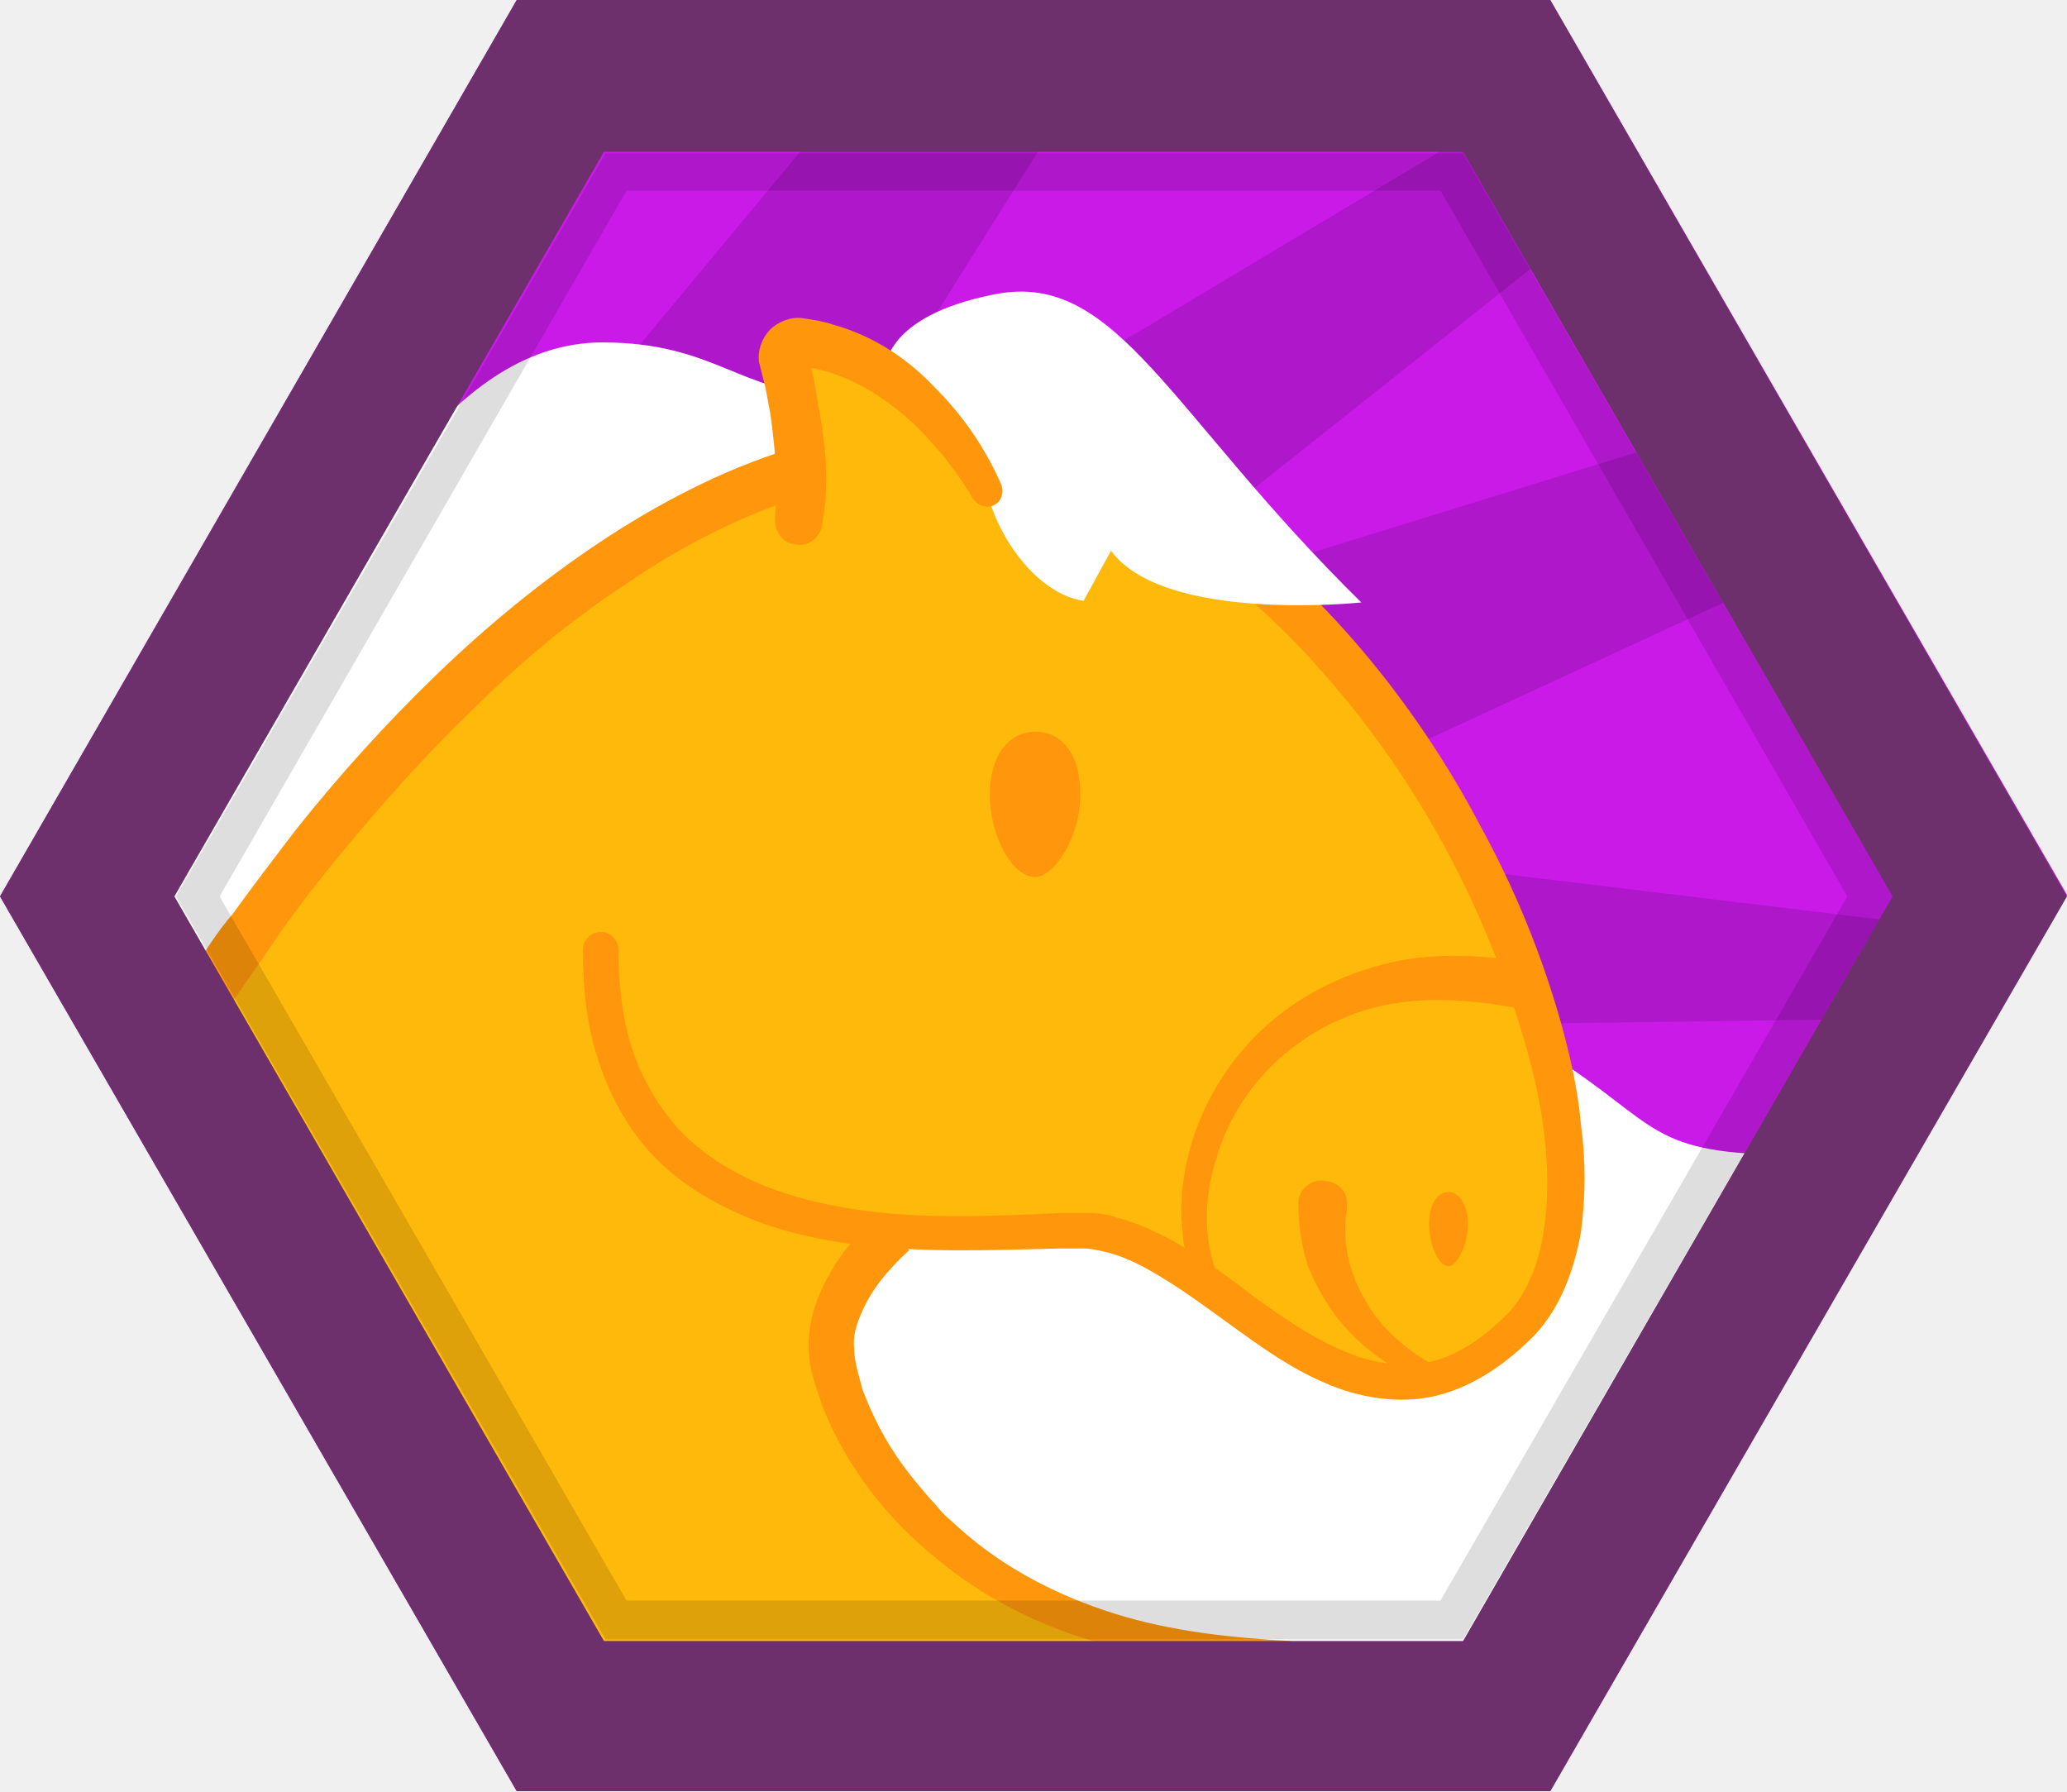
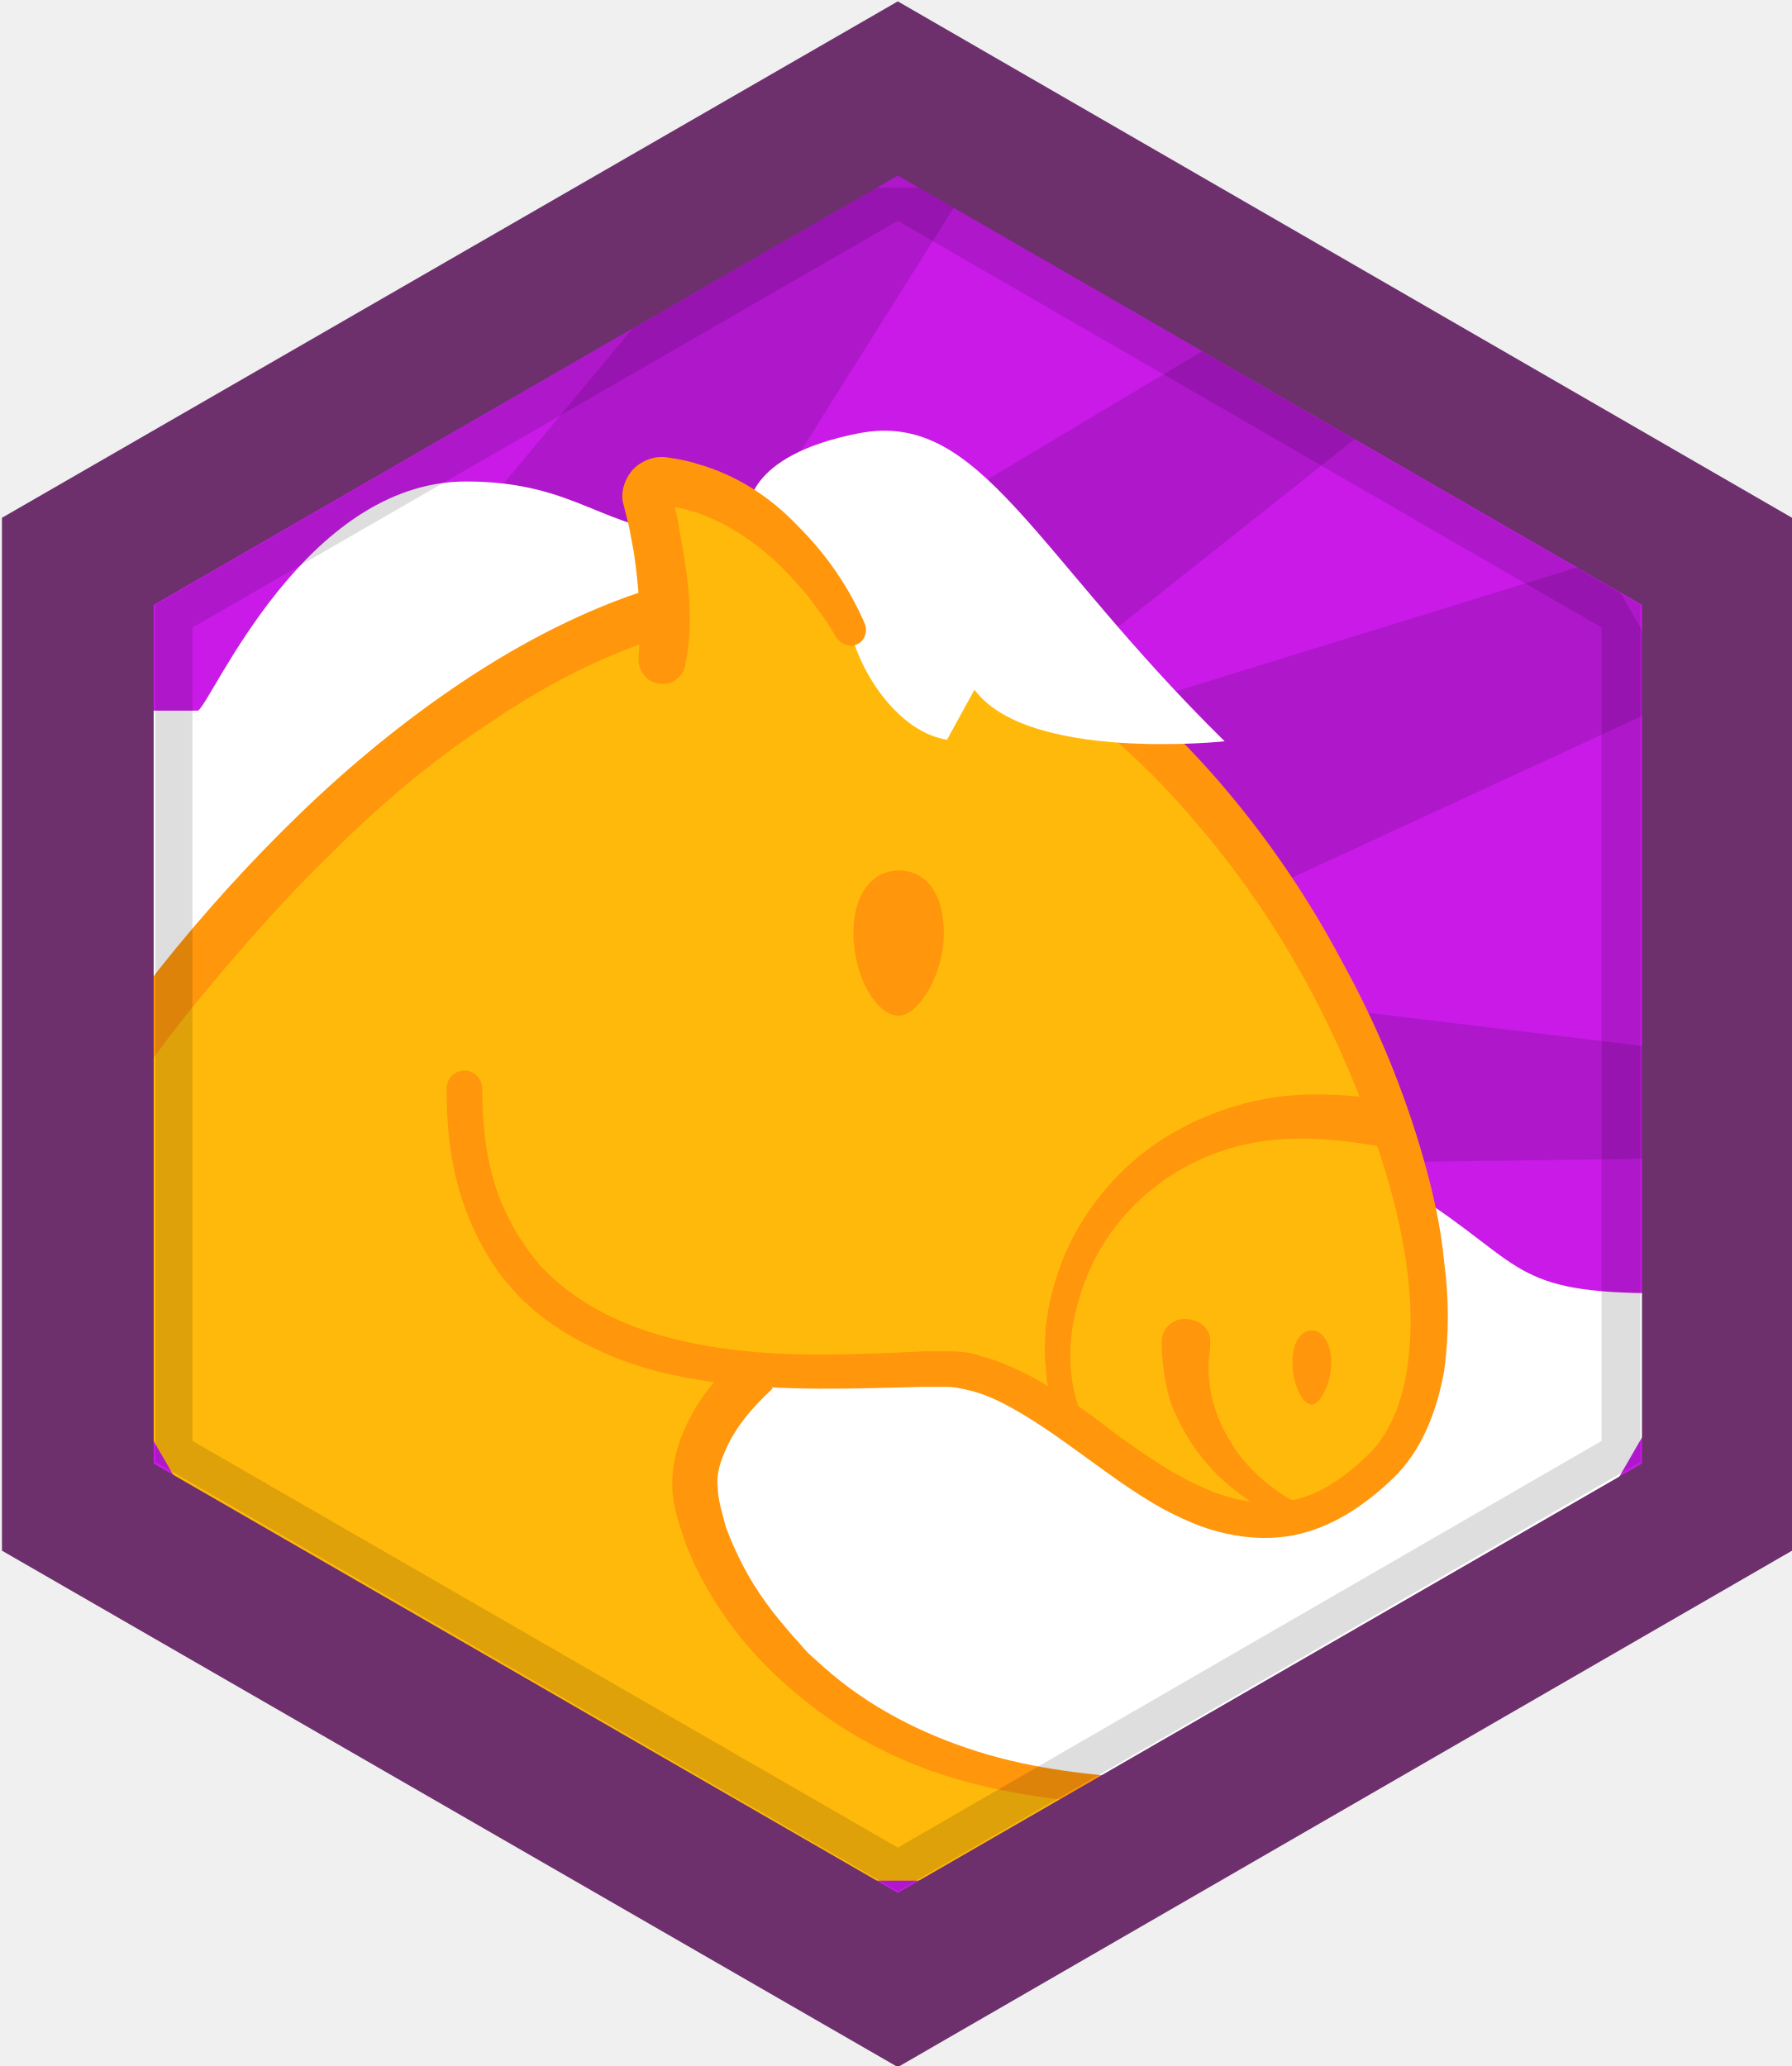
- <svg xmlns="http://www.w3.org/2000/svg" xmlns:xlink="http://www.w3.org/1999/xlink" version="1.1" id="Layer_1" x="0px" y="0px" viewBox="0 0 128 110.9" style="enable-background:new 0 0 128 110.9;" xml:space="preserve">
-   <style type="text/css">
- 	.st0{fill:#C91AE8;}
- 	.st1{clip-path:url(#SVGID_2_);}
- 	.st2{opacity:0.13;}
- 	.st3{fill:#FFFFFF;}
- 	.st4{fill:#FFB90B;}
- 	.st5{fill:#FF960B;}
- 	.st6{fill:#FFCE08;}
- 	.st7{fill:#6D306D;}
- </style>
+ <svg xmlns="http://www.w3.org/2000/svg" xmlns:xlink="http://www.w3.org/1999/xlink" version="1.1" id="Layer_1" x="0px" y="0px" width="730px" height="842px" viewBox="55.445 173.775 730 842" enable-background="new 55.445 173.775 730 842" xml:space="preserve">
  <g>
+     <path fill="#C91AE8" d="M770.272,613.505c-5.173-57.656-11.665-115.181-17.461-172.775l-41.739-72.261   c-44.429-24.373-89.498-47.455-134.86-70.117c-44.522-22.242-88.577-45.41-133.03-67.786h-91.919   c-0.534,0.291-1.069,0.577-1.603,0.869c-11.519,6.304-22.957,12.757-34.289,19.393c-23.067,13.508-45.768,27.64-68.065,42.383   c-24.692,16.328-48.946,33.316-72.751,50.912c-6.186,4.573-12.35,9.175-18.48,13.822c-2.83,2.145-5.656,4.294-8.474,6.455   c-1.351,1.035-2.701,2.071-4.049,3.11c-0.104,0.081-0.209,0.162-0.331,0.256c-7.275,5.648-14.504,11.357-21.709,17.095   l-53.209,92.285c2.544,34.299,3.426,68.815,6.24,102.977c1.272,15.446,3.083,30.838,4.966,46.22   c0.557,4.547,1.123,9.094,1.71,13.638c0.251,1.945,0.503,3.892,0.76,5.838c0.059,0.441,0.186,1.392,0.304,2.271   c0.983,7.213,1.992,14.423,3.043,21.627c4.715,32.295,10.044,64.498,15.746,96.633c0.36,2.028,0.716,4.059,1.071,6.089   l33.239,57.546c8.191,5.026,16.31,10.174,24.494,15.216c12.965,7.987,26.263,15.284,39.626,22.576   c28.209,15.392,56.353,30.91,84.225,46.906c25.539,14.657,50.455,30.323,75.79,45.303h103.382   c25.604-19.786,56.218-33.603,85.461-46.34c21.807-9.498,43.709-18.873,64.772-29.955c23.709-12.474,46.738-26.202,70.687-38.228   c4.976-2.499,10.358-3.62,15.551-3.331l78.312-135.821C775.008,675.39,773.045,644.417,770.272,613.505z" />
    <g>
      <g>
-         <g>
-           <polygon class="st0" points="32,0 0,55.5 32,110.9 96,110.9 128,55.4 96,0     " />
+         <defs>
+           <polygon id="SVGID_1_" points="221.654,250.298 22.363,595.604 221.654,940.253 620.236,940.253 819.527,594.946       620.236,250.298     " />
+         </defs>
+         <clipPath id="SVGID_2_">
+           <use xlink:href="#SVGID_1_" overflow="visible" />
+         </clipPath>
+         <g clip-path="url(#SVGID_2_)">
+           <g opacity="0.13">
+             <path d="M842.264,381.885c9.393,5.381,18.889,10.696,28.198,16.298l110.865-51.2l-5.92-27.624L818.268,367.9       C826.242,372.603,834.231,377.283,842.264,381.885z" />
+             <path d="M805.575,428.149l4.897-2.262c-1.815-1.053-3.626-2.114-5.438-3.173C805.212,424.526,805.397,426.338,805.575,428.149z       " />
+             <path d="M750.445,416.775c-0.789-8.17,3.442-15.607,9.7-20.6c-3.861-2.26-7.729-4.51-11.61-6.734l-482.155,148.94v138.78       l487.58-225.175C752.761,440.252,751.578,428.516,750.445,416.775z" />
+           </g>
+         </g>
+       </g>
+       <g>
+         <defs>
+           <polygon id="SVGID_3_" points="221.654,250.298 22.363,595.604 221.654,940.253 620.236,940.253 819.527,594.946       620.236,250.298     " />
+         </defs>
+         <clipPath id="SVGID_4_">
+           <use xlink:href="#SVGID_3_" overflow="visible" />
+         </clipPath>
+         <g clip-path="url(#SVGID_4_)">
+           <g opacity="0.13">
+             <path d="M576.254,298.373L161.801,546.274l32.886,134.177l442.379-351.26C616.874,318.783,596.594,308.535,576.254,298.373z" />
+             <path d="M710.058,271.234l100.919-80.132l-12.497-25.651l-127.175,76.068C684.285,251.345,697.2,261.251,710.058,271.234z" />
+           </g>
+         </g>
+       </g>
+       <g>
+         <defs>
+           <polygon id="SVGID_5_" points="221.654,250.298 22.363,595.604 221.654,940.253 620.236,940.253 819.527,594.946       620.236,250.298     " />
+         </defs>
+         <clipPath id="SVGID_6_">
+           <use xlink:href="#SVGID_5_" overflow="visible" />
+         </clipPath>
+         <g clip-path="url(#SVGID_6_)">
+           <g opacity="0.13">
+             <path d="M491.353,181.867c-10.402-10.402-10.402-27.781,0-38.184c8.059-8.06,18.856-9.451,28.436-5.83L609.054-4.242       l-20.39-19.732L435.789,160.07c5.531,2.671,10.085,7.4,12.826,12.972c12.471,6.17,24.897,12.428,37.302,18.73l5.919-9.421       L491.353,181.867z" />
+             <path d="M401.817,210.089c-1.786-0.866-3.386-2-4.829-3.307L114.445,546.932l75.639,115.76l267.033-425.074       C438.755,228.299,420.347,219.073,401.817,210.089z" />
+           </g>
+         </g>
+       </g>
+       <g>
+         <defs>
+           <polygon id="SVGID_7_" points="221.654,250.298 22.363,595.604 221.654,940.253 620.236,940.253 819.527,594.946       620.236,250.298     " />
+         </defs>
+         <clipPath id="SVGID_8_">
+           <use xlink:href="#SVGID_7_" overflow="visible" />
+         </clipPath>
+         <g clip-path="url(#SVGID_8_)">
+           <g opacity="0.13">
+             <path d="M770.272,613.505c-0.24-2.682-0.5-5.362-0.746-8.044l-643.242-77.603L80.142,631.409       c0.355,2.857,0.706,5.716,1.075,8.571c0.251,1.945,0.503,3.892,0.76,5.838c0.059,0.441,0.186,1.392,0.304,2.271       c0.297,2.178,0.602,4.354,0.903,6.531L772.9,645.4C772.078,634.764,771.225,624.131,770.272,613.505z" />
+           </g>
+         </g>
+       </g>
+       <g>
+         <defs>
+           <polygon id="SVGID_9_" points="221.654,250.298 22.363,595.604 221.654,940.253 620.236,940.253 819.527,594.946       620.236,250.298     " />
+         </defs>
+         <clipPath id="SVGID_10_">
+           <use xlink:href="#SVGID_9_" overflow="visible" />
+         </clipPath>
+         <g clip-path="url(#SVGID_10_)">
+           <path fill="#FFFFFF" d="M731.391,700.841c-60.511,0-54.591-11.84-99.974-40.779c0,0-303.87,19.074-308.474,24.993      c-4.196,5.396-22.595,202.539-25.823,237.439c2.959,1.747,5.915,3.498,8.863,5.262h211.161      c10.389-4.981,20.887-9.613,31.214-14.111c21.807-9.498,43.709-18.873,64.772-29.955      c20.366-10.715,119.938-83.223,140.313-93.914l-11.529-88.935H731.391z" />
+           <path fill="#FFFFFF" d="M245.332,370.004c-65.773,0-103.264,89.451-109.183,93.397h-23.021L73.586,567.532      c0.293,4.201,0.609,8.398,0.955,12.59c1.272,15.446,3.083,30.838,4.966,46.22c0.557,4.547,1.123,9.094,1.71,13.638      c0.112,0.868,0.227,1.736,0.339,2.604l228.233-89.733l28.282-161.801C301.897,391.051,291.372,370.004,245.332,370.004z" />
+           <path fill="#FFB90B" d="M387.401,412.756c-170.351,0-288.084,206.526-293.346,210.473l-12.839,16.747c0,0.001,0,0.003,0,0.005      c0.251,1.945,0.503,3.892,0.76,5.838c0.059,0.441,0.186,1.392,0.304,2.271c0.069,0.509,0.142,1.017,0.211,1.525l32.953,158.828      c0.056,0.031,84,59.303,84.056,59.333c28.209,15.392,56.353,30.91,84.225,46.906c7.465,4.284,14.874,8.659,22.258,13.074      l137.211,40.02c2.786-1.336,79.531-42.665,82.328-43.955v-21.058c-144.042,0-187.451-96.028-187.451-124.968      c0-19.074,15.127-36.176,24.993-45.384h3.289c28.939,1.974,57.222,0,74.98,0c53.934,0,108.524,107.21,177.586,38.148      C688.639,701.498,558.409,412.756,387.401,412.756z" />
          <g>
-             <defs>
-               <polygon id="SVGID_1_" points="33.7,3 3.4,55.5 33.7,107.9 94.3,107.9 124.6,55.4 94.3,3       " />
-             </defs>
-             <clipPath id="SVGID_2_">
-               <use xlink:href="#SVGID_1_" style="overflow:visible;" />
-             </clipPath>
-             <g class="st1">
-               <g class="st2">
-                 <polygon points="40.5,67.9 149.2,17.7 148.3,13.5 40.5,46.8        " />
-               </g>
-             </g>
-             <g class="st1">
-               <g class="st2">
-                 <polygon points="29.6,68.4 123.3,-6 121.4,-9.9 24.6,48        " />
-               </g>
-             </g>
-             <g class="st1">
-               <g class="st2">
-                 <polygon points="28.9,65.7 92.6,-35.7 89.5,-38.7 17.4,48.1        " />
-               </g>
-             </g>
-             <g class="st1">
-               <g class="st2">
-                 <polygon points="10.6,64.5 130.3,62.9 131.1,58.7 19.2,45.2        " />
-               </g>
-             </g>
-             <g class="st1">
-               <path class="st3" d="M96,65.3c6.9,4.4,6,6.2,15.2,6.2h1.6L97.1,106h-52c0,0,3.3-36,4-36.9C49.8,68.2,96,65.3,96,65.3z" />
-               <path class="st3" d="M51.4,24.4c-5.5,0-7.1-3.2-14.1-3.2c-10,0-15.7,13.6-16.6,14.2h-3.5L8.2,59.1l3.8,3.7L47.1,49L51.4,24.4z        " />
-               <path class="st4" d="M58.9,27.7c-25.9,0-43.8,31.4-44.6,32L12,62.7L35.2,106h44.7v-3.8c-21.9,0-28.5-14.6-28.5-19        c0-2.9,2.3-5.5,3.8-6.9c0.2,0,0.3,0,0.5,0c4.4,0.3,8.7,0,11.4,0c8.2,0,16.5,16.3,27,5.8C104.7,71.6,84.9,27.7,58.9,27.7z" />
-               <g>
-                 <path class="st5" d="M74.5,80.2c-0.3-0.7-0.7-1.4-0.9-2.1c-0.1-0.4-0.2-0.7-0.3-1.1l-0.1-1.1c-0.1-0.8,0-1.5,0-2.2         c0.1-0.7,0.2-1.5,0.4-2.2c0.7-2.9,2.3-5.6,4.5-7.7c2.2-2.1,5-3.5,8-4.2c3-0.7,6-0.4,8.9,0l-0.6,2.9c-2.6-0.5-5.3-0.8-7.9-0.4         c-2.6,0.4-5,1.5-7,3.2c-2,1.7-3.5,4-4.2,6.5c-0.8,2.5-0.8,5.3,0.3,7.6L74.5,80.2z" />
-               </g>
-               <g>
-                 <path class="st5" d="M11.1,61.5c-0.3,0.2-0.2,0.2-0.2,0.2L11.1,61.5l0.1-0.3l0.4-0.7l0.9-1.3c0.6-0.9,1.2-1.8,1.9-2.6         c1.3-1.8,2.6-3.5,3.9-5.2c2.7-3.4,5.6-6.6,8.7-9.6c3.1-3,6.5-5.8,10.1-8.2c3.6-2.4,7.6-4.5,11.8-5.8         c4.3-1.3,8.7-1.9,13.3-1.3c4.5,0.6,8.7,2.5,12.4,4.9c3.7,2.5,6.9,5.5,9.7,8.8c2.8,3.3,5.3,7,7.3,10.8c2.1,3.8,3.8,7.9,5,12.1         c0.6,2.1,1.1,4.3,1.3,6.5c0.3,2.2,0.3,4.5,0,6.7c-0.4,2.2-1.2,4.6-2.9,6.4c-1.6,1.6-3.6,3.1-6,3.7c-2.4,0.6-5,0.1-7-0.8         c-2.1-0.9-3.9-2.2-5.7-3.5c-1.8-1.3-3.4-2.5-5.2-3.5c-0.9-0.5-1.8-0.9-2.7-1.1c-0.4-0.1-0.9-0.2-1.3-0.2c-0.5,0-1,0-1.5,0         c-4.2,0.1-8.6,0.3-13-0.3c-2.2-0.3-4.4-0.8-6.5-1.7c-2.1-0.9-4.1-2.1-5.7-3.8c-1.6-1.7-2.7-3.8-3.4-6         c-0.7-2.2-0.9-4.4-0.9-6.7c0-0.6,0.5-1.1,1.1-1.1c0.6,0,1.1,0.5,1.1,1.1l0,0c0,2,0.2,4.1,0.8,6c0.6,1.9,1.6,3.6,2.9,5.1         C45,73,49,74.3,53.1,74.9c4.1,0.6,8.3,0.4,12.6,0.2c0.6,0,1.1,0,1.7,0c0.6,0,1.3,0.1,1.8,0.3c1.2,0.3,2.2,0.8,3.2,1.3         c2,1.1,3.7,2.4,5.4,3.7c1.7,1.2,3.4,2.4,5.3,3.2c1.8,0.8,3.7,1.1,5.5,0.7c1.8-0.4,3.4-1.6,4.8-3c1.2-1.3,1.9-3.1,2.2-5.1         c0.6-3.9-0.1-8.1-1.3-12.1c-1.2-4-2.8-7.9-4.8-11.6c-2-3.7-4.4-7.2-7.1-10.3c-2.7-3.2-5.8-6-9.2-8.3         c-3.4-2.3-7.3-3.9-11.3-4.5c-2-0.3-4-0.3-6.1,0c-2,0.2-4,0.7-6,1.3c-3.9,1.2-7.6,3.1-11.1,5.5c-3.5,2.3-6.7,5-9.7,8         c-3,2.9-5.8,6.1-8.5,9.4c-1.3,1.6-2.6,3.3-3.8,5.1c-0.6,0.9-1.2,1.7-1.8,2.6l-0.9,1.3l-0.5,0.7l-0.2,0.3l-0.1,0.2         c-0.1,0.1,0,0.1-0.4,0.5c-0.7,0.5-1.6,0.4-2.1-0.3C10.3,63,10.4,62,11.1,61.5z" />
-               </g>
-               <g>
-                 <path class="st5" d="M56.3,77.4c-1.3,1.2-2.4,2.5-3,4c-0.3,0.7-0.5,1.4-0.4,2.2c0,0.7,0.3,1.6,0.5,2.4         c0.6,1.6,1.4,3.2,2.5,4.7c0.5,0.7,1.1,1.4,1.7,2.1c0.3,0.3,0.6,0.7,0.9,1l1,0.9c2.7,2.4,6,4.1,9.5,5.2         c3.5,1.1,7.2,1.5,10.9,1.7v1.6c-3.8,0-7.7-0.4-11.5-1.4c-3.8-1-7.4-2.8-10.4-5.3c-3.1-2.5-5.6-5.7-7.1-9.5         c-0.3-1-0.7-1.9-0.8-3.1c-0.1-1.2,0.1-2.3,0.5-3.4c0.8-2.1,2.1-3.7,3.6-5.1L56.3,77.4z" />
-               </g>
-               <path class="st4" d="M61.1,30.4c0,0-3.9-8.3-11.6-9.2c-0.7-0.1-1.2,0.5-1,1.2c0.5,2.2,1.5,6.8,1,10.1" />
-               <path class="st5" d="M66.9,49.2c0-2.6-1.2-3.9-2.8-3.9c-1.5,0-2.8,1.3-2.8,3.9c0,2.6,1.4,5.1,2.8,5.1        C65.3,54.3,66.9,51.8,66.9,49.2z" />
-               <path class="st5" d="M90.9,75.8c0-1.3-0.6-2-1.2-2s-1.2,0.6-1.2,2c0,1.3,0.6,2.6,1.2,2.6C90.2,78.4,90.9,77.1,90.9,75.8z" />
-               <g>
-                 <path class="st5" d="M89,85.8c-1.3-0.3-2.3-0.9-3.4-1.6c-1-0.7-1.9-1.5-2.7-2.5c-0.8-1-1.4-2.1-1.9-3.3         c-0.4-1.2-0.6-2.6-0.6-3.9l0,0c0-0.8,0.7-1.5,1.6-1.4s1.5,0.7,1.4,1.6c0,0.1,0,0.1,0,0.2c-0.3,1.9,0.1,3.9,1.2,5.7         c0.5,0.9,1.2,1.7,2,2.4c0.8,0.7,1.7,1.3,2.6,1.7l0,0c0.3,0.1,0.5,0.5,0.4,0.8C89.6,85.7,89.3,85.9,89,85.8z" />
-               </g>
-               <path class="st6" d="M129.4,27.7" />
-               <path class="st3" d="M54.8,23.1c0,0-0.4-3.5,6.9-4.9c7.5-1.4,10.7,7.4,22.6,19.1c0,0-12.2,1.3-15.5-3.2l-1.7,3.1        c-2.7-0.4-5.2-3.6-6-6.8C60.4,27.2,54.8,23.1,54.8,23.1z" />
-             </g>
-             <g class="st1">
-               <path class="st5" d="M60.2,30.8c-0.5-0.9-1.2-1.8-1.8-2.6c-0.7-0.8-1.4-1.6-2.2-2.3c-1.6-1.4-3.4-2.5-5.4-3        c-0.5-0.1-1-0.2-1.4-0.3c0.3,0,0.6-0.2,0.6-0.6c0,0,0,0,0-0.1l0,0.1l0.1,0.2l0.1,0.4l0.2,0.9c0.1,0.6,0.2,1.2,0.3,1.7        c0.4,2.3,0.7,4.7,0.2,7.3c-0.1,0.8-0.9,1.4-1.7,1.2c-0.8-0.1-1.3-0.9-1.2-1.7l0-0.1c0.2-1.9,0-4.2-0.3-6.3        c-0.1-0.5-0.2-1.1-0.3-1.6L47,22.4c-0.1-0.7,0.2-1.5,0.7-2c0.5-0.5,1.3-0.8,2-0.7c0.7,0.1,1.3,0.2,1.9,0.4        c2.5,0.7,4.6,2.1,6.3,3.9c1.7,1.7,3.1,3.7,4.1,6c0.2,0.5,0,1.1-0.5,1.3C61.1,31.5,60.5,31.3,60.2,30.8L60.2,30.8z" />
-             </g>
+             <path fill="#FF960B" d="M490.006,758.062c-1.974-4.604-4.604-9.208-5.92-13.813c-0.657-2.631-1.315-4.604-1.973-7.234       l-0.658-7.235c-0.657-5.262,0-9.866,0-14.47c0.658-4.604,1.315-9.866,2.631-14.47c4.604-19.074,15.128-36.833,29.598-50.646       c14.47-13.812,32.887-23.021,52.618-27.624c19.731-4.604,39.464-2.631,58.538,0l-3.946,19.074       c-17.102-3.289-34.86-5.262-51.961-2.631s-32.886,9.865-46.041,21.047c-13.154,11.182-23.021,26.309-27.624,42.752       c-5.262,16.443-5.262,34.859,1.973,49.987L490.006,758.062z" />
          </g>
-           <path class="st7" d="M90.6,9.4l26.6,46.1l-26.6,46.1H37.4L10.8,55.5L37.4,9.4H90.6 M96,0H32L0,55.5l32,55.4h64l32-55.4L96,0      L96,0z" />
+           <g>
+             <path fill="#FF960B" d="M643.914,688.344c-1.316-14.47-4.604-28.94-8.551-42.752c-7.893-27.625-19.074-54.592-32.887-79.585       c-13.154-24.994-29.598-49.33-48.014-71.034c-18.416-21.705-39.464-41.438-63.8-57.881       c-24.336-15.785-51.96-28.282-81.558-32.229c-30.256-3.946-59.195,0-87.478,8.551c-27.625,8.551-53.934,22.362-77.611,38.148       c-23.679,15.785-46.041,34.201-66.431,53.934c-20.39,19.731-39.464,40.778-57.223,63.142       c-8.55,11.181-17.101,22.362-25.651,34.201c-4.604,5.263-8.55,11.182-12.496,17.102l-2.965,4.282       c0.086,0.707,0.169,1.414,0.256,2.12c0.557,4.547,1.123,9.094,1.71,13.638c0.251,1.945,0.503,3.892,0.76,5.838       c0.059,0.441,0.186,1.392,0.304,2.271c0.276,2.022,0.559,4.045,0.839,6.066c0.362-0.203,0.72-0.422,1.068-0.671       c2.631-2.631,1.974-2.631,2.631-3.289l0.658-1.315l1.315-1.973l3.288-4.604l5.92-8.551c3.946-5.919,7.893-11.181,11.839-17.101       c7.893-11.839,16.443-23.021,24.994-33.544c17.758-21.705,36.175-42.752,55.906-61.826c19.731-19.731,40.779-37.49,63.8-52.618       c23.021-15.785,47.356-28.282,73.007-36.175c13.155-3.946,26.31-7.235,39.464-8.551c13.813-1.973,26.967-1.973,40.121,0       c26.31,3.946,51.961,14.471,74.323,29.598c22.362,15.128,42.752,33.544,60.511,54.592       c17.759,20.39,33.544,43.409,46.698,67.745c13.155,24.336,23.679,49.987,31.571,76.297       c7.893,26.309,12.497,53.934,8.551,79.585c-1.974,13.154-6.577,24.993-14.471,33.544c-9.208,9.208-19.731,17.101-31.57,19.731       s-24.336,0.658-36.175-4.604c-12.497-5.262-23.679-13.155-34.859-21.048c-11.182-8.55-22.363-17.101-35.518-24.336       c-6.577-3.288-13.154-6.577-21.047-8.55c-3.289-1.315-7.894-1.974-11.84-1.974h-11.181       c-28.282,1.315-55.907,2.631-82.874-1.315s-53.275-12.497-73.007-32.887c-8.551-9.865-15.128-21.047-19.074-33.544       c-3.946-12.496-5.262-26.309-5.262-39.463c0-3.946-3.289-7.235-7.235-7.235s-7.235,3.289-7.235,7.235       c0,15.127,1.316,29.598,5.92,44.067c4.604,14.47,11.839,28.282,22.363,39.464c10.523,11.181,23.678,19.073,37.49,24.993       c13.812,5.92,28.281,9.208,42.752,11.182c28.939,3.946,57.88,2.631,85.504,1.973h9.866c2.631,0,5.92,0.658,8.551,1.315       c5.919,1.315,11.839,3.946,17.758,7.235c11.84,6.577,22.363,14.47,34.202,23.021s23.678,17.101,37.49,23.021       c13.154,5.919,30.256,9.208,46.041,5.262s28.939-13.813,39.464-24.336c11.181-11.839,16.442-27.625,19.074-42.095       C645.887,717.941,645.887,702.813,643.914,688.344z" />
+           </g>
+           <g>
+             <path fill="#FF960B" d="M370.3,739.646c-8.551,7.893-15.786,16.443-19.732,26.309c-1.973,4.604-3.288,9.209-2.631,14.471       c0,4.604,1.974,10.523,3.289,15.785c3.946,10.523,9.208,21.047,16.443,30.913c3.288,4.604,7.234,9.208,11.181,13.813       c1.974,1.973,3.946,4.604,5.92,6.577l6.577,5.919c17.759,15.786,39.464,26.967,62.484,34.202s47.355,9.866,71.691,11.182       v10.523c-24.993,0-50.645-2.631-75.638-9.208c-24.994-6.577-48.672-18.417-68.404-34.86       c-20.39-16.442-36.832-37.49-46.698-62.483c-1.974-6.577-4.604-12.497-5.262-20.39c-0.658-7.893,0.657-15.128,3.288-22.362       c5.263-13.813,13.813-24.336,23.679-33.544L370.3,739.646z" />
+           </g>
+           <path fill="#FFB90B" d="M401.87,430.514c0,0-25.651-54.591-76.296-60.511c-4.604-0.657-7.893,3.289-6.577,7.893      c3.288,14.47,9.865,44.726,6.577,66.431" />
+           <path fill="#FF960B" d="M440.019,554.168c0-17.102-7.893-25.651-18.417-25.651c-9.865,0-18.416,8.55-18.416,25.651      c0,17.101,9.208,33.544,18.416,33.544C429.495,587.712,440.019,571.268,440.019,554.168z" />
+           <path fill="#FF960B" d="M597.873,729.123c0-8.551-3.946-13.155-7.893-13.155c-3.947,0-7.894,3.946-7.894,13.155      c0,8.55,3.946,17.101,7.894,17.101C593.269,746.223,597.873,737.673,597.873,729.123z" />
+           <g>
+             <path fill="#FF960B" d="M585.376,794.895c-8.551-1.974-15.128-5.92-22.362-10.523c-6.578-4.604-12.497-9.866-17.759-16.443       s-9.208-13.813-12.497-21.705c-2.631-7.893-3.946-17.101-3.946-25.651l0,0c0-5.262,4.604-9.866,10.523-9.208       c5.92,0.657,9.866,4.604,9.208,10.523c0,0.657,0,0.657,0,1.315c-1.973,12.497,0.658,25.651,7.893,37.49       c3.289,5.92,7.893,11.182,13.155,15.785c5.262,4.604,11.181,8.551,17.101,11.182l0,0c1.973,0.658,3.289,3.289,2.631,5.262       C589.323,794.237,587.35,795.552,585.376,794.895z" />
+           </g>
+           <path fill="#FFFFFF" d="M360.434,382.501c0,0-2.631-23.021,45.383-32.229c49.33-9.208,70.377,48.672,148.646,125.626      c0,0-80.242,8.55-101.947-21.048l-11.182,20.39c-17.759-2.631-34.202-23.678-39.464-44.726      C397.267,409.468,360.434,382.501,360.434,382.501z" />
        </g>
-         <g class="st2">
-           <path d="M89.2,11.8l25.2,43.7L89.2,99.1l-50.4,0L13.6,55.5l25.2-43.7L89.2,11.8 M90.6,9.5l-53.1,0l-26.6,46l26.6,46l53.1,0      l26.6-46L90.6,9.5L90.6,9.5z" />
+       </g>
+       <g>
+         <defs>
+           <polygon id="SVGID_11_" points="237.445,291.775 63.445,594.775 247.445,909.775 600.445,900.775 776.445,591.775       592.445,285.775     " />
+         </defs>
+         <clipPath id="SVGID_12_">
+           <use xlink:href="#SVGID_11_" overflow="visible" />
+         </clipPath>
+         <g clip-path="url(#SVGID_12_)">
+           <path fill="#FF960B" d="M395.951,433.145c-3.289-5.919-7.894-11.839-11.84-17.101c-4.604-5.262-9.208-10.523-14.47-15.128      c-10.523-9.208-22.362-16.443-35.518-19.731c-3.288-0.658-6.577-1.315-9.208-1.974c1.974,0,3.946-1.315,3.946-3.946      c0,0,0,0,0-0.657v0.657l0.658,1.315l0.657,2.631l1.315,5.92c0.658,3.946,1.315,7.893,1.974,11.182      c2.631,15.128,4.604,30.913,1.315,48.014c-0.658,5.262-5.92,9.208-11.182,7.893c-5.262-0.657-8.55-5.919-7.893-11.181v-0.658      c1.315-12.497,0-27.625-1.973-41.437c-0.658-3.289-1.315-7.235-1.974-10.524l-2.631-10.523      c-0.658-4.604,1.315-9.866,4.604-13.154c3.288-3.289,8.55-5.262,13.154-4.604c4.604,0.658,8.55,1.315,12.497,2.631      c16.442,4.604,30.255,13.813,41.437,25.651c11.181,11.182,20.39,24.336,26.967,39.464c1.315,3.289,0,7.235-3.289,8.551      C401.87,437.75,397.924,436.434,395.951,433.145L395.951,433.145z" />
        </g>
      </g>
    </g>
+     <path fill="#6D306D" d="M118.062,420.32l303.212-174.955L724.486,420.32v349.91L421.274,945.185L118.062,770.23V420.32    M56.236,384.802v420.945l365.038,210.472l364.38-210.472V384.802l-364.38-210.472L56.236,384.802L56.236,384.802z" />
+   </g>
+   <g opacity="0.13">
+     <path d="M133.847,429.528l287.427-165.747l286.769,165.747v331.494L421.274,926.769L133.847,761.022V429.528 M118.719,420.32   v349.252l302.555,174.955l302.554-174.955V420.32L421.274,245.365L118.719,420.32L118.719,420.32z" />
  </g>
</svg>
